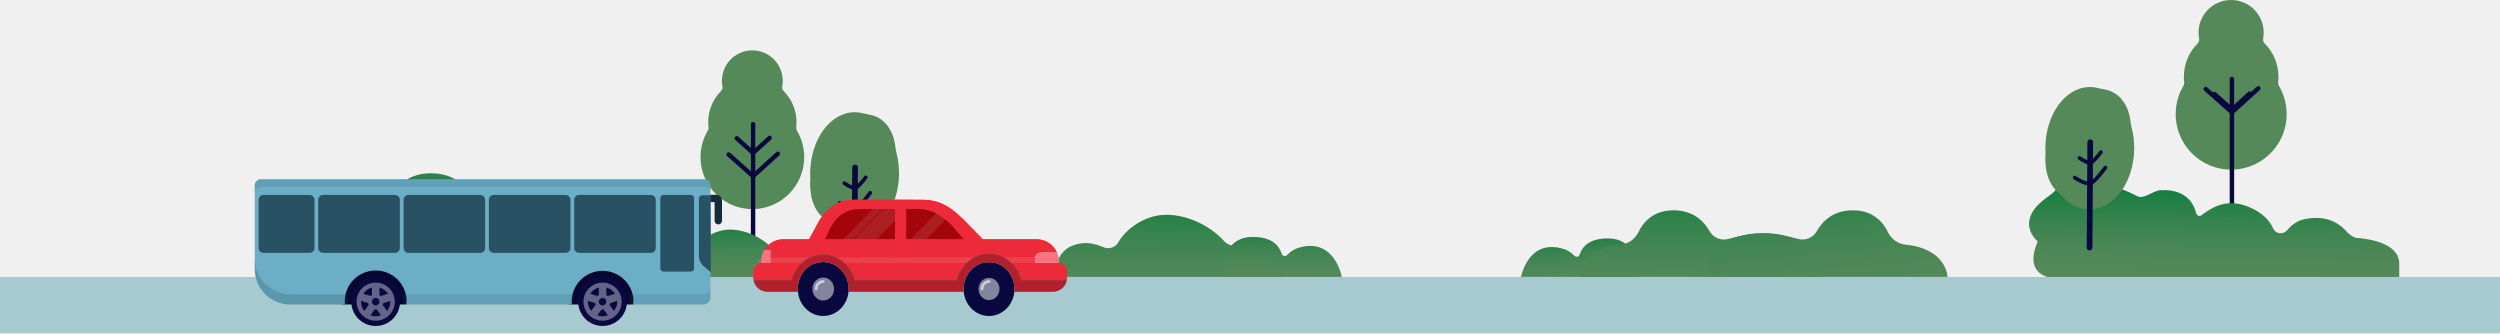
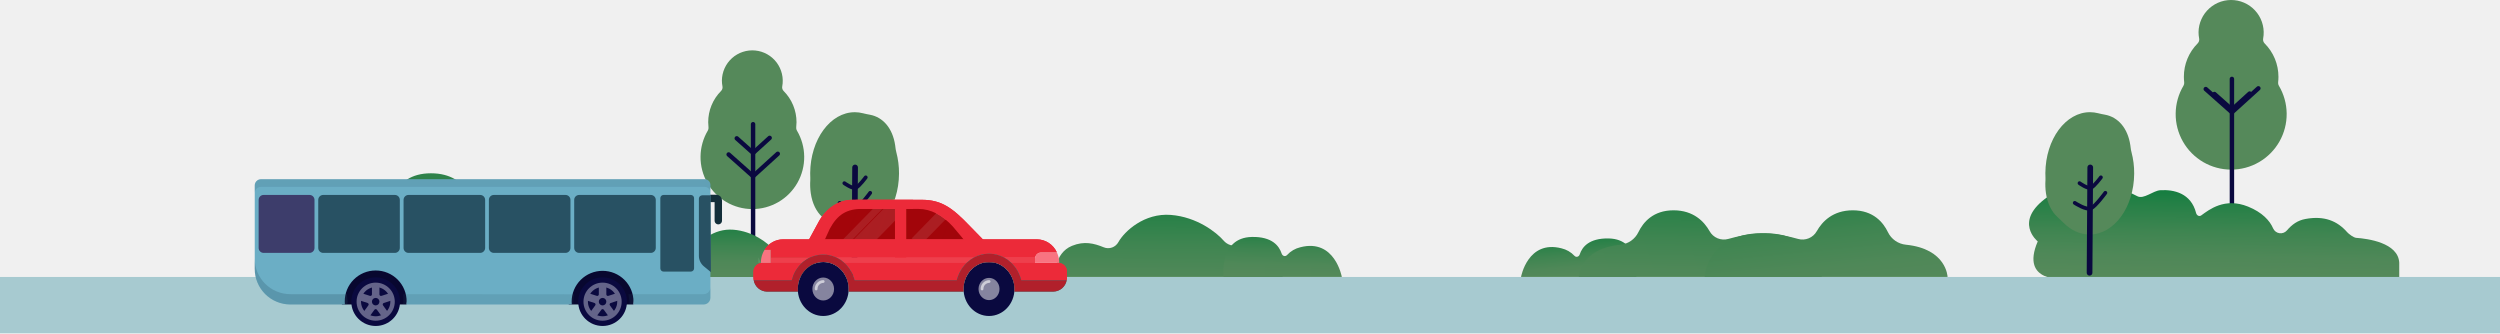
<svg xmlns="http://www.w3.org/2000/svg" width="1688" height="225" viewBox="0 0 1688 225" fill="none">
  <path d="M391 154H227C227 154 227.476 138.397 255.121 136.1C257.702 135.888 260.174 135.135 262.299 133.914C264.424 132.693 266.131 131.045 267.254 129.127C270.417 123.737 277.113 117 290.972 117C304.527 117 311.69 123.313 315.297 128.561C316.503 130.349 318.411 131.75 320.711 132.535C323.011 133.32 325.568 133.444 327.965 132.886C339.466 130.191 359.183 127.126 373.863 133.56C390.762 140.937 391 154 391 154Z" fill="url(#paint0_linear)" />
  <path d="M538.065 88.148C537.683 87.507 537.523 86.757 537.607 86.015C537.742 84.856 537.81 83.691 537.813 82.525C537.816 78.608 537.048 74.729 535.553 71.11C534.058 67.491 531.865 64.203 529.1 61.434C528.704 61.033 528.412 60.542 528.25 60.002C528.087 59.462 528.058 58.891 528.166 58.337C528.685 55.533 528.617 52.651 527.965 49.874C527.314 47.098 526.094 44.487 524.382 42.208C522.67 39.929 520.505 38.031 518.023 36.635C515.54 35.239 512.796 34.375 509.962 34.097C507.129 33.82 504.27 34.136 501.565 35.025C498.86 35.913 496.369 37.356 494.249 39.26C492.13 41.164 490.429 43.489 489.254 46.087C488.079 48.685 487.455 51.499 487.423 54.351C487.422 55.68 487.55 57.006 487.806 58.309C487.915 58.863 487.887 59.435 487.725 59.975C487.562 60.515 487.269 61.006 486.872 61.407C484.107 64.18 481.915 67.473 480.423 71.097C478.931 74.721 478.168 78.605 478.178 82.525C478.181 83.691 478.249 84.856 478.384 86.015C478.472 86.753 478.315 87.5 477.935 88.139C474.769 93.463 473.066 99.532 473.002 105.729C472.937 111.926 474.513 118.029 477.568 123.417C480.623 128.806 485.049 133.287 490.395 136.404C495.74 139.522 501.815 141.164 508 141.164C514.185 141.164 520.26 139.522 525.605 136.404C530.951 133.287 535.377 128.806 538.432 123.417C541.487 118.029 543.063 111.926 542.998 105.729C542.934 99.532 541.231 93.463 538.065 88.139V88.148Z" fill="#55895A" />
  <path d="M508.472 190.363V83.863" stroke="#0A093F" stroke-width="3" stroke-miterlimit="10" stroke-linecap="round" />
  <path d="M1538.68 57.87C1538.27 57.184 1538.1 56.383 1538.19 55.59C1538.33 54.352 1538.41 53.107 1538.41 51.86C1538.41 47.674 1537.59 43.529 1535.99 39.661C1534.39 35.793 1532.04 32.279 1529.08 29.32C1528.66 28.892 1528.34 28.366 1528.17 27.789C1528 27.212 1527.96 26.602 1528.08 26.01C1528.64 23.013 1528.56 19.933 1527.86 16.965C1527.17 13.998 1525.86 11.208 1524.03 8.772C1522.19 6.336 1519.88 4.308 1517.22 2.816C1514.56 1.324 1511.62 0.4 1508.59 0.104C1505.55 -0.192 1502.49 0.145 1499.59 1.095C1496.7 2.045 1494.03 3.586 1491.76 5.622C1489.49 7.657 1487.67 10.142 1486.41 12.918C1485.15 15.694 1484.48 18.702 1484.45 21.75C1484.45 23.17 1484.59 24.587 1484.86 25.98C1484.98 26.572 1484.95 27.183 1484.77 27.76C1484.6 28.337 1484.28 28.863 1483.86 29.29C1480.9 32.254 1478.55 35.774 1476.95 39.647C1475.36 43.52 1474.54 47.67 1474.55 51.86C1474.55 53.107 1474.63 54.352 1474.77 55.59C1474.86 56.379 1474.7 57.177 1474.29 57.86C1470.9 63.55 1469.08 70.036 1469.01 76.659C1468.94 83.282 1470.63 89.805 1473.9 95.564C1477.17 101.322 1481.91 106.111 1487.63 109.443C1493.36 112.774 1499.86 114.53 1506.48 114.53C1513.11 114.53 1519.61 112.774 1525.34 109.443C1531.06 106.111 1535.8 101.322 1539.07 95.564C1542.34 89.805 1544.03 83.282 1543.96 76.659C1543.89 70.036 1542.07 63.55 1538.68 57.86V57.87Z" fill="#55895A" />
  <path d="M1506.99 167.109V53.289" stroke="#0A093F" stroke-width="3" stroke-miterlimit="10" stroke-linecap="round" />
  <path d="M497.461 93.407L508.509 103.241L519.668 93.107" stroke="#0A093F" stroke-width="3" stroke-miterlimit="10" stroke-linecap="round" />
  <path d="M491.98 104.298L508.49 118.97L525.15 103.84" stroke="#0A093F" stroke-width="3" stroke-miterlimit="10" stroke-linecap="round" />
  <path d="M1394.11 188.254C1394.11 188.254 1363.61 191.455 1375.88 162.998C1375.88 162.998 1358.87 149.484 1382.71 132.858C1384.72 131.481 1386.57 129.898 1388.24 128.137C1394.71 121.271 1418.06 119.247 1443.17 132.501C1447.46 134.76 1453.81 128.714 1458.64 128.438C1467.94 127.869 1479.41 130.494 1482.8 143.804C1483.22 145.47 1484.9 146.437 1486.3 145.429C1491.6 141.569 1502.14 133.143 1517.89 139.497C1527.43 143.341 1532.57 148.972 1534.8 154.181C1535.17 155.035 1535.75 155.783 1536.49 156.355C1537.23 156.927 1538.1 157.304 1539.02 157.45C1539.95 157.596 1540.9 157.507 1541.78 157.191C1542.66 156.875 1543.45 156.343 1544.06 155.644C1547.52 151.654 1551.24 148.818 1556.75 147.827C1569.33 145.543 1578.11 149.102 1584.86 156.83C1585.98 158.106 1589.23 160.487 1590.94 160.601C1598.6 161.137 1619.27 163.851 1619.97 177.373V188.749L1394.11 188.254Z" fill="url(#paint1_linear)" />
  <path d="M448.895 205.264C448.895 205.264 479.403 208.512 467.127 179.641C467.127 179.641 482.501 157.686 458.648 140.818C456.645 139.421 454.794 137.815 453.126 136.028C446.66 129.062 426.331 112.466 398.181 140.431C396.484 142.128 394.449 143.446 392.208 144.298C389.968 145.151 387.574 145.519 385.182 145.377C375.889 144.8 361.189 146.136 360.203 160.143C360.177 160.538 360.045 160.919 359.823 161.246C359.6 161.573 359.294 161.834 358.937 162.002C358.58 162.17 358.184 162.24 357.791 162.203C357.398 162.166 357.023 162.024 356.703 161.792C351.378 157.9 340.861 149.351 325.077 155.798C315.545 159.698 310.401 168.709 308.166 173.993C307.801 174.86 307.222 175.619 306.484 176.199C305.745 176.779 304.872 177.161 303.946 177.31C303.02 177.458 302.072 177.368 301.19 177.047C300.308 176.727 299.523 176.186 298.906 175.477C295.447 171.429 290.903 167.728 285.398 166.714C272.818 164.405 263.262 167.192 256.467 175.057C255.334 176.343 253.738 177.126 252.03 177.233C244.364 177.753 223.698 180.473 223 194.225V205.767L448.895 205.264Z" fill="url(#paint2_linear)" />
  <path d="M1688 187H0V225H1688V187Z" fill="#A7CAD0" />
  <path d="M436.001 187.016C436.001 187.016 435.692 174.8 444.88 171.014C451.128 168.436 456.075 169.715 460.979 171.742C462.342 172.329 463.869 172.376 465.264 171.875C466.659 171.374 467.822 170.361 468.527 169.031C471.623 163.497 481.691 154.024 495.152 155.1C508.446 156.145 518.353 164.079 521.938 168.24C522.896 169.392 524.164 170.231 525.583 170.654C527.003 171.077 528.512 171.066 529.926 170.621C533.387 169.519 538.198 168.765 542.836 170.653C552.575 174.61 551.993 187.016 551.993 187.016H436.001Z" fill="url(#paint3_linear)" />
-   <path d="M1439.15 85.608C1438.89 84.632 1438.71 83.638 1438.6 82.635C1438.55 82.132 1438.49 81.63 1438.41 81.128C1436.69 69.4 1430.03 62.045 1421.37 60.455C1419.78 60.167 1418.18 59.846 1416.61 59.442C1414.87 58.996 1413.08 58.763 1411.28 58.751C1394.72 58.643 1381.18 77.043 1381.03 99.848C1381.03 100.886 1381.03 101.907 1381.1 102.912C1381.13 103.491 1381.13 104.071 1381.1 104.65C1380.9 107.593 1381.01 110.55 1381.43 113.47C1382.46 120.471 1385.25 125.915 1389.17 129.514C1390.55 130.774 1391.92 132.059 1393.24 133.393C1398.15 138.335 1404.2 141.3 1410.76 141.341C1427.31 141.456 1440.86 123.049 1441 100.243C1441.04 95.304 1440.42 90.382 1439.15 85.608Z" fill="#55895A" />
-   <path d="M1411.34 96.051L1410.87 167.169" stroke="#0A093F" stroke-width="3.84" stroke-miterlimit="10" stroke-linecap="round" />
-   <path d="M1404.1 106.676C1404.1 106.676 1409.71 110.728 1411.92 109.715C1414.13 108.702 1418.52 102.747 1418.52 102.747" stroke="#0A093F" stroke-width="2.56" stroke-miterlimit="10" stroke-linecap="round" />
-   <path d="M1400.87 119.985C1400.87 119.985 1408.64 125.116 1411.82 123.658C1415 122.201 1421.54 113.19 1421.54 113.19" stroke="#0A093F" stroke-width="2.56" stroke-miterlimit="10" stroke-linecap="round" />
+   <path d="M1439.15 102.608C1438.89 101.632 1438.71 100.638 1438.6 99.635C1438.55 99.132 1438.49 98.63 1438.41 98.128C1436.69 86.4 1430.03 79.045 1421.37 77.455C1419.78 77.167 1418.18 76.846 1416.61 76.442C1414.87 75.996 1413.08 75.763 1411.28 75.751C1394.72 75.643 1381.18 94.043 1381.03 116.848C1381.03 117.886 1381.03 118.907 1381.1 119.912C1381.13 120.491 1381.13 121.071 1381.1 121.65C1380.9 124.593 1381.01 127.55 1381.43 130.47C1382.46 137.471 1385.25 142.915 1389.17 146.514C1390.55 147.774 1391.92 149.059 1393.24 150.393C1398.15 155.335 1404.2 158.3 1410.76 158.341C1427.31 158.456 1440.86 140.049 1441 117.243C1441.04 112.304 1440.42 107.382 1439.15 102.608Z" fill="#55895A" />
+   <path d="M1411.34 113.051L1410.87 184.169" stroke="#0A093F" stroke-width="3.84" stroke-miterlimit="10" stroke-linecap="round" />
+   <path d="M1404.1 123.676C1404.1 123.676 1409.71 127.728 1411.92 126.715C1414.13 125.702 1418.52 119.747 1418.52 119.747" stroke="#0A093F" stroke-width="2.56" stroke-miterlimit="10" stroke-linecap="round" />
+   <path d="M1400.87 136.985C1400.87 136.985 1408.64 142.116 1411.82 140.658C1415 139.201 1421.54 130.19 1421.54 130.19" stroke="#0A093F" stroke-width="2.56" stroke-miterlimit="10" stroke-linecap="round" />
  <path d="M712 186.986C712 186.986 711.589 170.959 723.788 165.99C732.082 162.609 738.651 164.287 745.161 166.946C746.97 167.716 748.998 167.778 750.85 167.121C752.702 166.464 754.246 165.134 755.182 163.39C759.292 156.128 772.658 143.698 790.529 145.111C808.178 146.482 821.331 156.892 826.09 162.351C827.363 163.862 829.045 164.963 830.93 165.519C832.814 166.074 834.818 166.059 836.695 165.475C841.29 164.029 847.677 163.041 853.834 165.517C866.765 170.71 865.992 186.986 865.992 186.986H712Z" fill="url(#paint4_linear)" />
  <path d="M826.162 186.986H906C906 186.986 901.333 160.89 877.978 166.949C874.551 167.758 871.438 169.578 869.036 172.178C867.825 173.486 865.922 172.951 865.329 171.101C863.703 166.168 859.037 159.673 845.185 159.994C822.935 160.52 826.162 186.986 826.162 186.986Z" fill="url(#paint5_linear)" />
  <path d="M1104.84 186.968H1027C1027 186.968 1031.55 161.812 1054.33 167.671C1057.67 168.451 1060.71 170.205 1063.06 172.71C1064.24 173.968 1066.1 173.457 1066.67 171.68C1068.21 166.949 1072.81 160.7 1086.3 161.001C1107.98 161.52 1104.84 186.968 1104.84 186.968Z" fill="url(#paint6_linear)" />
  <path d="M1230 187H1066C1066 187 1066.48 168.023 1094.12 165.229C1096.7 164.972 1099.17 164.057 1101.3 162.571C1103.42 161.086 1105.13 159.081 1106.25 156.749C1109.42 150.194 1116.11 142 1129.97 142C1143.53 142 1150.69 149.678 1154.3 156.06C1155.5 158.235 1157.41 159.939 1159.71 160.894C1162.01 161.849 1164.57 161.999 1166.96 161.321C1178.47 158.043 1198.18 154.315 1212.86 162.14C1229.76 171.112 1230 187 1230 187Z" fill="url(#paint7_linear)" />
  <path d="M1151 187H1315C1315 187 1314.52 168.023 1286.88 165.229C1284.29 164.975 1281.82 164.061 1279.69 162.575C1277.56 161.09 1275.85 159.083 1274.73 156.749C1271.58 150.194 1264.87 142 1251.03 142C1237.47 142 1230.31 149.678 1226.7 156.06C1225.5 158.235 1223.59 159.939 1221.29 160.894C1218.99 161.849 1216.43 161.999 1214.04 161.321C1202.53 158.043 1182.82 154.315 1168.14 162.14C1151.24 171.112 1151 187 1151 187Z" fill="url(#paint8_linear)" />
  <path d="M479 134H483.732C483.899 134 484.064 134.033 484.218 134.098C484.372 134.163 484.512 134.259 484.63 134.379C484.747 134.5 484.841 134.643 484.904 134.801C484.968 134.959 485.001 135.128 485 135.298V149" stroke="#132E39" stroke-width="5" stroke-miterlimit="10" stroke-linecap="round" />
  <path d="M427.664 205.589H384.02V180.03H430.971L427.664 205.589Z" fill="#08072F" />
  <path d="M274.507 205.589H230.864V180.03H277.814C277.814 180.03 274.515 205.589 274.507 205.589Z" fill="#08072F" />
  <path d="M406.859 220.1C397.77 220.1 390.401 212.753 390.401 203.69C390.401 194.627 397.77 187.28 406.859 187.28C415.949 187.28 423.317 194.627 423.317 203.69C423.317 212.753 415.949 220.1 406.859 220.1Z" fill="#0A093F" />
  <path d="M406.859 215.051C400.566 215.051 395.464 209.964 395.464 203.689C395.464 197.415 400.566 192.328 406.859 192.328C413.152 192.328 418.254 197.415 418.254 203.689C418.254 209.964 413.152 215.051 406.859 215.051Z" stroke="#646489" stroke-width="3" stroke-miterlimit="10" />
  <path d="M411.804 206.18L415.605 211.402L411.509 214.37L407.708 209.148C407.611 209.015 407.483 208.906 407.336 208.831C407.189 208.757 407.026 208.718 406.86 208.718C406.695 208.718 406.532 208.757 406.385 208.831C406.237 208.906 406.11 209.015 406.013 209.148L402.212 214.37L398.113 211.402L401.914 206.18C402.012 206.047 402.076 205.892 402.102 205.73C402.128 205.567 402.115 205.4 402.063 205.243C402.012 205.086 401.925 204.944 401.808 204.827C401.691 204.711 401.548 204.623 401.391 204.572L395.238 202.58L396.793 197.776L402.945 199.768C403.103 199.821 403.27 199.835 403.434 199.81C403.599 199.785 403.754 199.721 403.889 199.624C404.024 199.527 404.133 199.4 404.209 199.253C404.284 199.105 404.323 198.942 404.323 198.776V192.326H409.392V198.776C409.392 198.942 409.431 199.105 409.507 199.253C409.582 199.4 409.692 199.527 409.826 199.624C409.961 199.721 410.117 199.785 410.281 199.81C410.445 199.835 410.613 199.821 410.77 199.768L416.914 197.776L418.48 202.58L412.33 204.572C412.173 204.624 412.03 204.711 411.913 204.827C411.796 204.944 411.709 205.086 411.658 205.243C411.606 205.4 411.593 205.566 411.618 205.729C411.644 205.892 411.707 206.046 411.804 206.18ZM409.392 203.69C409.393 203.191 409.245 202.702 408.967 202.286C408.689 201.871 408.293 201.546 407.83 201.355C407.368 201.163 406.858 201.113 406.367 201.21C405.875 201.307 405.423 201.548 405.069 201.901C404.714 202.254 404.473 202.704 404.375 203.194C404.277 203.684 404.327 204.192 404.519 204.653C404.71 205.115 405.035 205.51 405.451 205.787C405.868 206.065 406.358 206.213 406.859 206.213C407.192 206.214 407.521 206.149 407.828 206.022C408.135 205.895 408.415 205.71 408.65 205.475C408.885 205.241 409.072 204.963 409.199 204.656C409.327 204.35 409.392 204.022 409.392 203.69Z" fill="#646489" />
  <path d="M253.661 220.1C244.572 220.1 237.203 212.753 237.203 203.69C237.203 194.627 244.572 187.28 253.661 187.28C262.751 187.28 270.119 194.627 270.119 203.69C270.119 212.753 262.751 220.1 253.661 220.1Z" fill="#0A093F" />
  <path d="M253.661 215.051C247.368 215.051 242.266 209.964 242.266 203.689C242.266 197.415 247.368 192.328 253.661 192.328C259.954 192.328 265.056 197.415 265.056 203.689C265.056 209.964 259.954 215.051 253.661 215.051Z" stroke="#646489" stroke-width="3" stroke-miterlimit="10" />
  <path d="M258.609 206.18L262.41 211.402L258.311 214.37L254.51 209.148C254.413 209.015 254.285 208.906 254.138 208.831C253.991 208.757 253.828 208.718 253.662 208.718C253.497 208.718 253.334 208.757 253.187 208.831C253.039 208.906 252.912 209.015 252.815 209.148L249.014 214.37L244.921 211.396L248.722 206.175C248.819 206.041 248.883 205.887 248.909 205.724C248.935 205.561 248.922 205.395 248.871 205.238C248.82 205.081 248.732 204.938 248.615 204.822C248.498 204.705 248.355 204.618 248.198 204.567L242.049 202.574L243.614 197.77L249.764 199.763C249.921 199.815 250.089 199.829 250.253 199.804C250.417 199.779 250.573 199.716 250.707 199.619C250.842 199.522 250.952 199.394 251.027 199.247C251.103 199.1 251.142 198.936 251.142 198.771V192.326H256.194V198.776C256.194 198.942 256.233 199.105 256.309 199.253C256.384 199.4 256.494 199.527 256.628 199.624C256.763 199.721 256.919 199.785 257.083 199.81C257.247 199.835 257.415 199.821 257.572 199.768L263.722 197.776L265.287 202.58L259.138 204.572C258.98 204.623 258.836 204.71 258.719 204.826C258.601 204.942 258.513 205.085 258.461 205.242C258.41 205.398 258.396 205.565 258.422 205.729C258.447 205.892 258.511 206.046 258.609 206.18ZM256.194 203.69C256.195 203.191 256.047 202.702 255.769 202.286C255.491 201.871 255.095 201.546 254.632 201.355C254.169 201.163 253.66 201.113 253.169 201.21C252.677 201.307 252.225 201.548 251.871 201.901C251.516 202.254 251.275 202.704 251.177 203.194C251.079 203.684 251.129 204.192 251.321 204.653C251.512 205.115 251.837 205.51 252.253 205.787C252.67 206.065 253.16 206.213 253.661 206.213C253.994 206.214 254.323 206.149 254.63 206.022C254.937 205.895 255.217 205.71 255.452 205.475C255.687 205.241 255.874 204.963 256.001 204.656C256.129 204.35 256.194 204.022 256.194 203.69Z" fill="#646489" />
  <path d="M475.778 121H176.214C175.661 121 175.113 121.109 174.601 121.32C174.09 121.531 173.625 121.841 173.233 122.232C172.842 122.622 172.532 123.086 172.32 123.596C172.108 124.106 172 124.653 172 125.205V181.583C171.999 184.735 172.621 187.856 173.83 190.769C175.039 193.681 176.811 196.328 179.047 198.557C181.282 200.786 183.935 202.555 186.856 203.761C189.776 204.968 192.907 205.589 196.068 205.589H232.867C232.812 204.962 232.771 204.333 232.771 203.695C232.739 200.94 233.256 198.205 234.292 195.65C235.327 193.095 236.861 190.77 238.804 188.811C240.747 186.851 243.061 185.295 245.612 184.233C248.162 183.171 250.899 182.624 253.662 182.624C256.426 182.624 259.163 183.171 261.713 184.233C264.264 185.295 266.577 186.851 268.52 188.811C270.464 190.77 271.997 193.095 273.033 195.65C274.069 198.205 274.586 200.94 274.554 203.695C274.554 204.333 274.512 204.962 274.457 205.589H386.066C386.008 204.962 385.969 204.333 385.969 203.695C385.969 198.171 388.17 192.873 392.088 188.967C396.005 185.061 401.319 182.866 406.859 182.866C412.399 182.866 417.713 185.061 421.631 188.967C425.548 192.873 427.749 198.171 427.749 203.695C427.749 204.333 427.711 204.962 427.655 205.589H475.072C476.288 205.589 477.455 205.107 478.315 204.25C479.175 203.392 479.659 202.229 479.659 201.016V124.872C479.659 123.846 479.25 122.861 478.522 122.135C477.794 121.409 476.807 121.001 475.778 121Z" fill="#6BAEC5" />
  <path opacity="0.6" d="M424.993 203.69C424.993 204.327 424.954 204.957 424.899 205.583H475.072C476.288 205.583 477.455 205.101 478.315 204.244C479.175 203.386 479.659 202.223 479.659 201.01V194.046C479.659 194.647 479.541 195.242 479.31 195.797C479.08 196.352 478.742 196.856 478.316 197.281C477.89 197.706 477.385 198.043 476.828 198.273C476.271 198.503 475.675 198.622 475.072 198.622H424.34" fill="#285163" fill-opacity="0.25" />
  <path d="M234.171 198.622H196.068C192.907 198.622 189.777 198.001 186.857 196.795C183.937 195.589 181.283 193.821 179.048 191.592C176.814 189.363 175.041 186.717 173.831 183.806C172.622 180.894 172 177.773 172 174.621V181.582C171.999 184.735 172.621 187.856 173.83 190.769C175.039 193.681 176.812 196.328 179.047 198.557C181.282 200.786 183.935 202.555 186.856 203.761C189.776 204.968 192.907 205.589 196.068 205.589H234.447C234.389 204.962 234.723 204.333 234.723 203.695" fill="#285163" fill-opacity="0.25" />
  <path opacity="0.6" d="M387.697 198.718L272.252 198.622L272.349 203.69C272.349 204.327 271.991 204.957 271.933 205.583H387.422C387.364 204.96 387.146 204.3 387.146 203.66" fill="#285163" fill-opacity="0.25" />
  <path opacity="0.6" d="M475.778 121H176.215C175.661 121 175.113 121.109 174.601 121.32C174.09 121.531 173.625 121.841 173.233 122.232C172.842 122.622 172.532 123.086 172.32 123.596C172.108 124.106 172 124.653 172 125.205V130.38C172 129.265 172.444 128.197 173.234 127.409C174.025 126.62 175.097 126.178 176.215 126.178H475.778C476.808 126.178 477.796 126.586 478.524 127.312C479.252 128.038 479.661 129.023 479.661 130.05V124.872C479.661 123.845 479.252 122.86 478.524 122.134C477.796 121.408 476.808 121 475.778 121Z" fill="#285163" fill-opacity="0.25" />
  <path d="M391.057 131.622H439.419C441.275 131.622 442.779 133.122 442.779 134.972V167.407C442.779 169.257 441.275 170.757 439.419 170.757H391.057C389.201 170.757 387.697 169.257 387.697 167.407V134.972C387.697 133.122 389.201 131.622 391.057 131.622Z" fill="#285163" />
  <path d="M333.45 131.622H381.812C383.668 131.622 385.172 133.122 385.172 134.972V167.407C385.172 169.257 383.668 170.757 381.812 170.757H333.45C331.595 170.757 330.09 169.257 330.09 167.407V134.972C330.09 133.122 331.595 131.622 333.45 131.622Z" fill="#285163" />
  <path d="M275.844 131.622H324.206C326.062 131.622 327.566 133.122 327.566 134.972V167.407C327.566 169.257 326.062 170.757 324.206 170.757H275.844C273.988 170.757 272.484 169.257 272.484 167.407V134.972C272.484 133.122 273.988 131.622 275.844 131.622Z" fill="#285163" />
  <path d="M218.237 131.622H266.599C268.455 131.622 269.959 133.122 269.959 134.972V167.407C269.959 169.257 268.455 170.757 266.599 170.757H218.237C216.381 170.757 214.877 169.257 214.877 167.407V134.972C214.877 133.122 216.381 131.622 218.237 131.622Z" fill="#285163" />
-   <path d="M177.995 131.622H208.992C210.848 131.622 212.352 133.122 212.352 134.972V167.407C212.352 169.257 210.848 170.757 208.992 170.757H177.995C176.139 170.757 174.635 169.257 174.635 167.407V134.972C174.635 133.122 176.139 131.622 177.995 131.622Z" fill="#285163" />
+   <path d="M177.995 131.622H208.992C210.848 131.622 212.352 133.122 212.352 134.972V167.407C212.352 169.257 210.848 170.757 208.992 170.757H177.995C176.139 170.757 174.635 169.257 174.635 167.407V134.972C174.635 133.122 176.139 131.622 177.995 131.622Z" fill="#3D3D6B" />
  <path d="M448.033 131.622H466.456C467.661 131.622 468.639 132.597 468.639 133.799V181.204C468.639 182.406 467.661 183.38 466.456 183.38H448.033C446.827 183.38 445.85 182.406 445.85 181.204V133.799C445.85 132.597 446.827 131.622 448.033 131.622Z" fill="#285163" />
  <path d="M479.788 131.858H474.187C473.577 131.859 472.991 132.102 472.56 132.532C472.128 132.963 471.886 133.547 471.886 134.156V172.703C471.886 174.068 472.189 175.417 472.772 176.652C473.355 177.887 474.205 178.978 475.26 179.849L480.017 183.773L479.788 131.858Z" fill="#285163" />
  <path d="M1495.2 63.49L1507.03 74L1518.98 63.17" stroke="#0A093F" stroke-width="3" stroke-miterlimit="10" stroke-linecap="round" />
  <path d="M1489.33 60.131L1507.01 75.811L1524.85 59.641" stroke="#0A093F" stroke-width="3" stroke-miterlimit="10" stroke-linecap="round" />
  <path d="M605.16 102.624C604.905 101.647 604.723 100.654 604.615 99.65C604.566 99.148 604.5 98.646 604.425 98.143C602.701 86.415 596.04 79.061 587.383 77.471C585.79 77.183 584.189 76.862 582.621 76.458C580.879 76.011 579.088 75.779 577.289 75.766C560.734 75.659 547.19 94.058 547.042 116.864C547.042 117.901 547.042 118.923 547.108 119.928C547.145 120.506 547.145 121.087 547.108 121.665C546.91 124.609 547.021 127.565 547.438 130.486C548.469 137.487 551.259 142.931 555.179 146.53C556.566 147.79 557.936 149.075 559.256 150.409C564.159 155.351 570.208 158.316 576.769 158.357C593.325 158.472 606.868 140.065 607.017 117.259C607.055 112.32 606.431 107.398 605.16 102.624Z" fill="#55895A" />
  <path d="M577.355 113.066L576.885 184.184" stroke="#0A093F" stroke-width="3.84" stroke-miterlimit="10" stroke-linecap="round" />
  <path d="M570.108 123.69C570.108 123.69 575.721 127.742 577.932 126.729C580.144 125.716 584.535 119.762 584.535 119.762" stroke="#0A093F" stroke-width="2.56" stroke-miterlimit="10" stroke-linecap="round" />
  <path d="M566.882 137C566.882 137 574.656 142.131 577.834 140.673C581.011 139.215 587.556 130.205 587.556 130.205" stroke="#0A093F" stroke-width="2.56" stroke-miterlimit="10" stroke-linecap="round" />
  <path d="M575.506 134.9H622.324C635.805 134.9 643.192 140.424 654.998 152.774C657.592 155.483 665.46 163.497 665.46 163.497H545.286L552.772 149.733C557.805 140.474 566.351 134.9 575.506 134.9Z" fill="#EC2A39" />
  <path d="M575.506 134.9H622.324C635.805 134.9 643.192 140.424 654.998 152.774C657.592 155.483 665.46 163.497 665.46 163.497H545.286L552.772 149.733C557.805 140.474 566.351 134.9 575.506 134.9Z" fill="#EC2A39" />
  <g style="mix-blend-mode:multiply">
    <g style="mix-blend-mode:multiply">
      <path d="M583.013 141.075H620.091C628.496 141.075 636.491 145.319 643.461 153.1C645.709 155.589 652.071 163.497 652.071 163.497L556.299 163.172L560.321 154.401C565.34 145.135 571.568 140.75 583.013 141.075Z" fill="#B1202B" />
    </g>
    <path style="mix-blend-mode:overlay" opacity="0.25" d="M583.013 141.075H620.091C628.496 141.075 636.491 145.319 643.461 153.1C645.709 155.589 652.071 163.497 652.071 163.497L556.299 163.172L560.321 154.401C565.34 145.135 571.568 140.75 583.013 141.075Z" fill="url(#paint9_linear)" />
  </g>
  <path opacity="0.1" d="M570.656 163.496L595.165 138.401" stroke="white" stroke-width="4.64" stroke-miterlimit="10" />
  <path opacity="0.1" d="M618.267 163.497L637.558 143.749" stroke="white" stroke-width="7.42" stroke-miterlimit="10" />
  <path opacity="0.1" d="M577.669 168.306L607.246 138.026" stroke="white" stroke-width="11.13" stroke-miterlimit="10" />
  <path d="M667.786 213.354C677.277 213.354 684.971 205.197 684.971 195.134C684.971 185.071 677.277 176.914 667.786 176.914C658.295 176.914 650.601 185.071 650.601 195.134C650.601 205.197 658.295 213.354 667.786 213.354Z" fill="#0A093F" />
  <path opacity="0.5" d="M667.786 202.639C671.698 202.639 674.869 199.279 674.869 195.134C674.869 190.99 671.698 187.63 667.786 187.63C663.874 187.63 660.702 190.99 660.702 195.134C660.702 199.279 663.874 202.639 667.786 202.639Z" fill="white" />
  <path d="M555.84 213.354C565.331 213.354 573.025 205.197 573.025 195.134C573.025 185.071 565.331 176.914 555.84 176.914C546.349 176.914 538.655 185.071 538.655 195.134C538.655 205.197 546.349 213.354 555.84 213.354Z" fill="#0A093F" />
  <path opacity="0.5" d="M555.84 202.886C559.88 202.886 563.156 199.415 563.156 195.134C563.156 190.853 559.88 187.382 555.84 187.382C551.799 187.382 548.523 190.853 548.523 195.134C548.523 199.415 551.799 202.886 555.84 202.886Z" fill="white" />
  <path opacity="0.6" d="M555.84 190.077C554.538 190.122 553.307 190.677 552.412 191.624C551.518 192.571 551.032 193.832 551.061 195.134" stroke="white" stroke-width="1.86" stroke-miterlimit="10" stroke-linecap="round" />
  <path opacity="0.6" d="M667.849 190.077C666.549 190.123 665.32 190.68 664.427 191.626C663.534 192.573 663.049 193.833 663.078 195.134" stroke="white" stroke-width="1.86" stroke-miterlimit="10" stroke-linecap="round" />
  <path d="M611.813 139.448H604.298V177.798H611.813V139.448Z" fill="#D55835" />
  <path d="M611.813 139.448H604.298V177.798H611.813V139.448Z" fill="#EC2A39" />
  <path opacity="0.1" d="M512.04 173.979V177.508H513.701L512.146 173.979H512.04Z" fill="white" />
  <g opacity="0.75">
    <path opacity="0.75" d="M667.786 176.914C666.317 176.914 664.855 177.111 663.438 177.501H672.126C670.712 177.111 669.252 176.914 667.786 176.914Z" fill="#247777" />
    <path opacity="0.75" d="M667.786 176.914C666.317 176.914 664.855 177.111 663.438 177.501H672.126C670.712 177.111 669.252 176.914 667.786 176.914Z" fill="#B1202B" />
  </g>
  <path d="M541.595 177.501H514.57C512.97 177.549 511.453 178.231 510.355 179.396C509.256 180.562 508.664 182.117 508.71 183.718V187.255C508.71 187.932 508.778 188.607 508.915 189.271H534.647C535.745 184.745 538.164 180.648 541.595 177.501Z" fill="#EC2A39" />
  <path d="M541.595 177.501H514.57C512.97 177.549 511.453 178.231 510.355 179.396C509.256 180.562 508.664 182.117 508.71 183.718V187.255C508.71 187.932 508.778 188.607 508.915 189.271H534.647C535.745 184.745 538.164 180.648 541.595 177.501Z" fill="#EC2A39" />
  <path d="M520.353 173.979H546.819C549.634 172.624 552.717 171.921 555.84 171.921C558.963 171.921 562.046 172.624 564.86 173.979H657.465C660.617 172.243 664.156 171.333 667.754 171.333C671.352 171.333 674.891 172.243 678.043 173.979C679.787 174.942 681.396 176.131 682.829 177.515C686.138 180.709 688.466 184.783 689.537 189.257H720.224C720.371 188.559 720.445 187.848 720.443 187.135V183.598C720.487 182.02 719.904 180.489 718.821 179.341C717.738 178.193 716.245 177.521 714.668 177.473H682.857C681.422 176.089 679.81 174.899 678.064 173.936H698.861C699.003 172.97 699.481 172.085 700.212 171.438C700.943 170.791 701.88 170.423 702.855 170.4H713.593C712.427 167.802 710.544 165.593 708.164 164.031C705.784 162.47 703.008 161.622 700.162 161.587H528.673C526.169 161.612 523.712 162.274 521.534 163.511C519.356 164.749 517.529 166.521 516.224 168.66H520.353V173.979Z" fill="#EC2A39" />
  <path d="M520.353 173.979H546.819C549.634 172.624 552.717 171.921 555.84 171.921C558.963 171.921 562.046 172.624 564.86 173.979H657.465C660.617 172.243 664.156 171.333 667.754 171.333C671.352 171.333 674.891 172.243 678.043 173.979C679.787 174.942 681.396 176.131 682.829 177.515C686.138 180.709 688.466 184.783 689.537 189.257H720.224C720.371 188.559 720.445 187.848 720.443 187.135V183.598C720.487 182.02 719.904 180.489 718.821 179.341C717.738 178.193 716.245 177.521 714.668 177.473H682.857C681.422 176.089 679.81 174.899 678.064 173.936H698.861C699.003 172.97 699.481 172.085 700.212 171.438C700.943 170.791 701.88 170.423 702.855 170.4H713.593C712.427 167.802 710.544 165.593 708.164 164.031C705.784 162.47 703.008 161.622 700.162 161.587H528.673C526.169 161.612 523.712 162.274 521.534 163.511C519.356 164.749 517.529 166.521 516.224 168.66H520.353V173.979Z" fill="#EC2A39" />
  <path d="M570.07 177.501C573.499 180.644 575.917 184.736 577.019 189.256H646.013C647.076 184.78 649.396 180.701 652.7 177.501H570.07Z" fill="#EC2A39" />
  <path d="M570.07 177.501C573.499 180.644 575.917 184.736 577.019 189.256H646.013C647.076 184.78 649.396 180.701 652.7 177.501H570.07Z" fill="#EC2A39" />
  <path d="M698.897 173.979H678.099C679.845 174.942 681.457 176.131 682.892 177.515H698.833V174.742C698.833 174.486 698.855 174.231 698.897 173.979Z" fill="#EC2A39" />
  <path d="M698.897 173.979H678.099C679.845 174.942 681.457 176.131 682.892 177.515H698.833V174.742C698.833 174.486 698.855 174.231 698.897 173.979Z" fill="#EC2A39" />
  <path opacity="0.1" d="M698.897 173.979H678.099C679.845 174.942 681.457 176.131 682.892 177.515H698.833V174.742C698.833 174.486 698.855 174.231 698.897 173.979Z" fill="white" />
  <path d="M520.353 177.501H541.595C543.156 176.075 544.916 174.883 546.82 173.965H520.353V177.501Z" fill="#EC2A39" />
  <path d="M520.353 177.501H541.595C543.156 176.075 544.916 174.883 546.82 173.965H520.353V177.501Z" fill="#EC2A39" />
  <path opacity="0.1" d="M520.353 177.501H541.595C543.156 176.075 544.916 174.883 546.82 173.965H520.353V177.501Z" fill="white" />
  <path d="M657.493 173.979H564.888C566.79 174.897 568.547 176.089 570.105 177.515H652.707C654.14 176.131 655.749 174.941 657.493 173.979Z" fill="#EC2A39" />
  <path d="M657.493 173.979H564.888C566.79 174.897 568.547 176.089 570.105 177.515H652.707C654.14 176.131 655.749 174.941 657.493 173.979Z" fill="#EC2A39" />
  <path opacity="0.1" d="M657.493 173.979H564.888C566.79 174.897 568.547 176.089 570.105 177.515H652.707C654.14 176.131 655.749 174.941 657.493 173.979Z" fill="white" />
  <path d="M689.537 189.257C688.474 184.78 686.154 180.701 682.85 177.501C681.417 176.117 679.808 174.928 678.064 173.965C674.912 172.229 671.373 171.319 667.775 171.319C664.177 171.319 660.638 172.229 657.486 173.965C655.742 174.928 654.133 176.117 652.7 177.501C649.396 180.701 647.076 184.78 646.013 189.257H577.019C575.917 184.736 573.499 180.645 570.07 177.501C568.512 176.075 566.754 174.883 564.853 173.965C562.039 172.61 558.956 171.907 555.833 171.907C552.71 171.907 549.627 172.61 546.812 173.965C544.908 174.883 543.149 176.075 541.588 177.501C538.16 180.645 535.741 184.736 534.639 189.257H508.915C509.289 191.364 510.38 193.276 512.004 194.669C513.628 196.062 515.684 196.848 517.822 196.896H538.732C538.676 196.316 538.648 195.728 538.648 195.134C538.648 185.077 546.346 176.914 555.84 176.914C565.333 176.914 573.025 185.077 573.025 195.134C573.025 195.728 572.996 196.316 572.94 196.896H650.657C650.601 196.316 650.572 195.728 650.572 195.134C650.571 193.139 650.881 191.156 651.491 189.257C652.353 186.464 653.894 183.928 655.975 181.877C658.056 179.825 660.613 178.322 663.417 177.501C666.26 176.718 669.262 176.718 672.105 177.501H672.14C679.513 179.545 684.956 186.696 684.956 195.12C684.956 195.714 684.928 196.301 684.872 196.881H711.254C713.398 196.835 715.461 196.05 717.094 194.658C718.727 193.267 719.83 191.354 720.217 189.243L689.537 189.257Z" fill="#247777" />
  <path d="M689.537 189.257C688.474 184.78 686.154 180.701 682.85 177.501C681.417 176.117 679.808 174.928 678.064 173.965C674.912 172.229 671.373 171.319 667.775 171.319C664.177 171.319 660.638 172.229 657.486 173.965C655.742 174.928 654.133 176.117 652.7 177.501C649.396 180.701 647.076 184.78 646.013 189.257H577.019C575.917 184.736 573.499 180.645 570.07 177.501C568.512 176.075 566.754 174.883 564.853 173.965C562.039 172.61 558.956 171.907 555.833 171.907C552.71 171.907 549.627 172.61 546.812 173.965C544.908 174.883 543.149 176.075 541.588 177.501C538.16 180.645 535.741 184.736 534.639 189.257H508.915C509.289 191.364 510.38 193.276 512.004 194.669C513.628 196.062 515.684 196.848 517.822 196.896H538.732C538.676 196.316 538.648 195.728 538.648 195.134C538.648 185.077 546.346 176.914 555.84 176.914C565.333 176.914 573.025 185.077 573.025 195.134C573.025 195.728 572.996 196.316 572.94 196.896H650.657C650.601 196.316 650.572 195.728 650.572 195.134C650.571 193.139 650.881 191.156 651.491 189.257C652.353 186.464 653.894 183.928 655.975 181.877C658.056 179.825 660.613 178.322 663.417 177.501C666.26 176.718 669.262 176.718 672.105 177.501H672.14C679.513 179.545 684.956 186.696 684.956 195.12C684.956 195.714 684.928 196.301 684.872 196.881H711.254C713.398 196.835 715.461 196.05 717.094 194.658C718.727 193.267 719.83 191.354 720.217 189.243L689.537 189.257Z" fill="#B1202B" />
  <path d="M714.809 173.979C714.551 172.759 714.155 171.573 713.629 170.442H702.891C701.915 170.465 700.979 170.833 700.248 171.48C699.517 172.128 699.038 173.013 698.897 173.979C698.854 174.236 698.833 174.496 698.833 174.757V177.501H715.184C715.186 176.317 715.06 175.136 714.809 173.979Z" fill="#F87481" />
  <path d="M516.224 168.688C515.211 170.313 514.493 172.104 514.104 173.979C513.855 175.142 513.73 176.327 513.729 177.516H520.381V168.688H516.224Z" fill="#F87481" />
  <path d="M616.507 134.9H577.718V141.061H616.507V134.9Z" fill="#EC2A39" />
  <path d="M638.788 148.53C638.788 148.53 634.999 145.369 632.242 144.124L634.632 140.021L642.591 146.79L638.788 148.53Z" fill="#EC2A39" />
  <defs>
    <linearGradient id="paint0_linear" x1="309" y1="117" x2="309" y2="154" gradientUnits="userSpaceOnUse">
      <stop stop-color="#2E824B" />
      <stop offset="1" stop-color="#2D7239" />
    </linearGradient>
    <linearGradient id="paint1_linear" x1="1495.9" y1="114.908" x2="1494.25" y2="217.679" gradientUnits="userSpaceOnUse">
      <stop offset="0.03" stop-color="#007A37" />
      <stop offset="0.22" stop-color="#248046" />
      <stop offset="0.41" stop-color="#3F8551" />
      <stop offset="0.57" stop-color="#4F8858" />
      <stop offset="0.7" stop-color="#55895A" />
    </linearGradient>
    <linearGradient id="paint2_linear" x1="406.11" y1="77.634" x2="287.022" y2="307.506" gradientUnits="userSpaceOnUse">
      <stop offset="0.03" stop-color="#007A37" />
      <stop offset="0.22" stop-color="#248046" />
      <stop offset="0.41" stop-color="#3F8551" />
      <stop offset="0.57" stop-color="#4F8858" />
      <stop offset="0.7" stop-color="#55895A" />
    </linearGradient>
    <linearGradient id="paint3_linear" x1="494.242" y1="140.149" x2="493.892" y2="205.43" gradientUnits="userSpaceOnUse">
      <stop offset="0.03" stop-color="#007A37" />
      <stop offset="0.22" stop-color="#248046" />
      <stop offset="0.41" stop-color="#3F8551" />
      <stop offset="0.57" stop-color="#4F8858" />
      <stop offset="0.7" stop-color="#55895A" />
    </linearGradient>
    <linearGradient id="paint4_linear" x1="789.354" y1="115.582" x2="788.741" y2="236.223" gradientUnits="userSpaceOnUse">
      <stop offset="0.03" stop-color="#007A37" />
      <stop offset="0.22" stop-color="#248046" />
      <stop offset="0.41" stop-color="#3F8551" />
      <stop offset="0.57" stop-color="#4F8858" />
      <stop offset="0.7" stop-color="#55895A" />
    </linearGradient>
    <linearGradient id="paint5_linear" x1="866.89" y1="143.312" x2="865.534" y2="205.648" gradientUnits="userSpaceOnUse">
      <stop offset="0.03" stop-color="#007A37" />
      <stop offset="0.22" stop-color="#248046" />
      <stop offset="0.41" stop-color="#3F8551" />
      <stop offset="0.57" stop-color="#4F8858" />
      <stop offset="0.7" stop-color="#55895A" />
    </linearGradient>
    <linearGradient id="paint6_linear" x1="1063.11" y1="150.881" x2="1067.51" y2="202.282" gradientUnits="userSpaceOnUse">
      <stop offset="0.03" stop-color="#007A37" />
      <stop offset="0.22" stop-color="#248046" />
      <stop offset="0.41" stop-color="#3F8551" />
      <stop offset="0.57" stop-color="#4F8858" />
      <stop offset="0.7" stop-color="#55895A" />
    </linearGradient>
    <linearGradient id="paint7_linear" x1="1149.79" y1="106.996" x2="1146.81" y2="240.923" gradientUnits="userSpaceOnUse">
      <stop offset="0.03" stop-color="#007A37" />
      <stop offset="0.22" stop-color="#248046" />
      <stop offset="0.41" stop-color="#3F8551" />
      <stop offset="0.57" stop-color="#4F8858" />
      <stop offset="0.7" stop-color="#55895A" />
    </linearGradient>
    <linearGradient id="paint8_linear" x1="1223.93" y1="96.426" x2="1238.72" y2="244.733" gradientUnits="userSpaceOnUse">
      <stop offset="0.03" stop-color="#007A37" />
      <stop offset="0.22" stop-color="#248046" />
      <stop offset="0.41" stop-color="#3F8551" />
      <stop offset="0.57" stop-color="#4F8858" />
      <stop offset="0.7" stop-color="#55895A" />
    </linearGradient>
    <linearGradient id="paint9_linear" x1="518.331" y1="124.171" x2="719.221" y2="201.835" gradientUnits="userSpaceOnUse">
      <stop stop-color="#646489" stop-opacity="0" />
      <stop offset="1" stop-color="#646489" />
    </linearGradient>
  </defs>
</svg>
